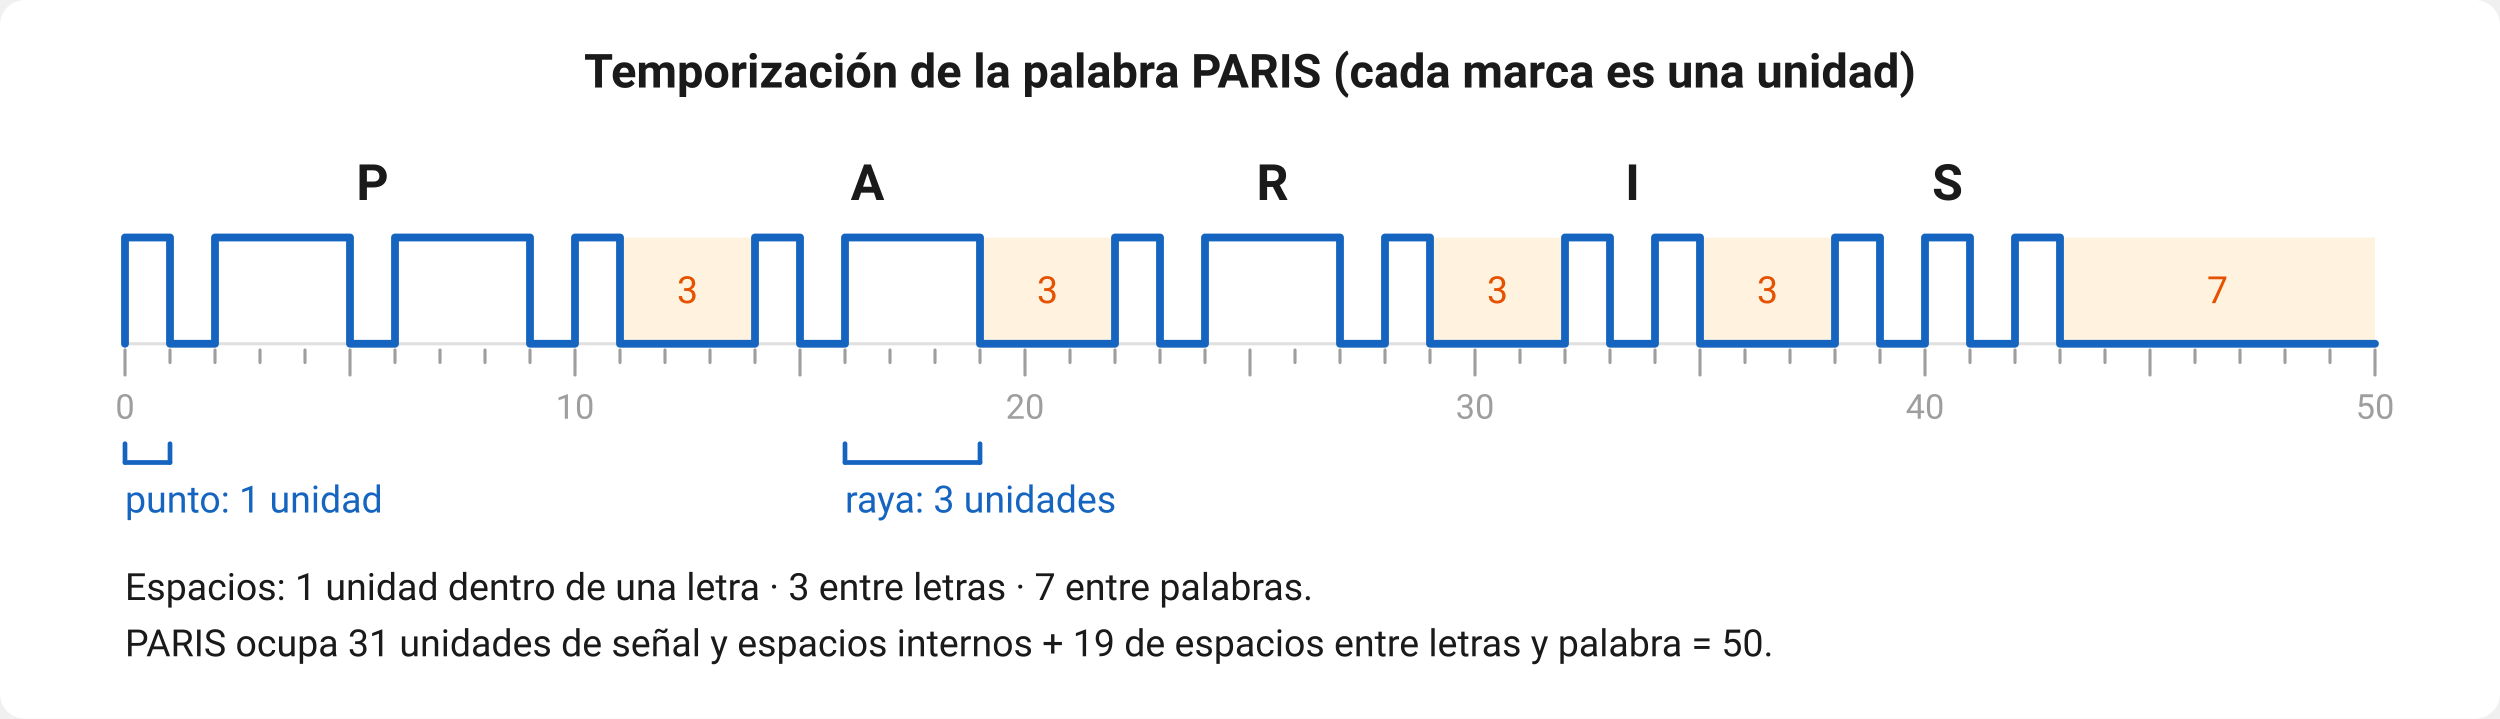
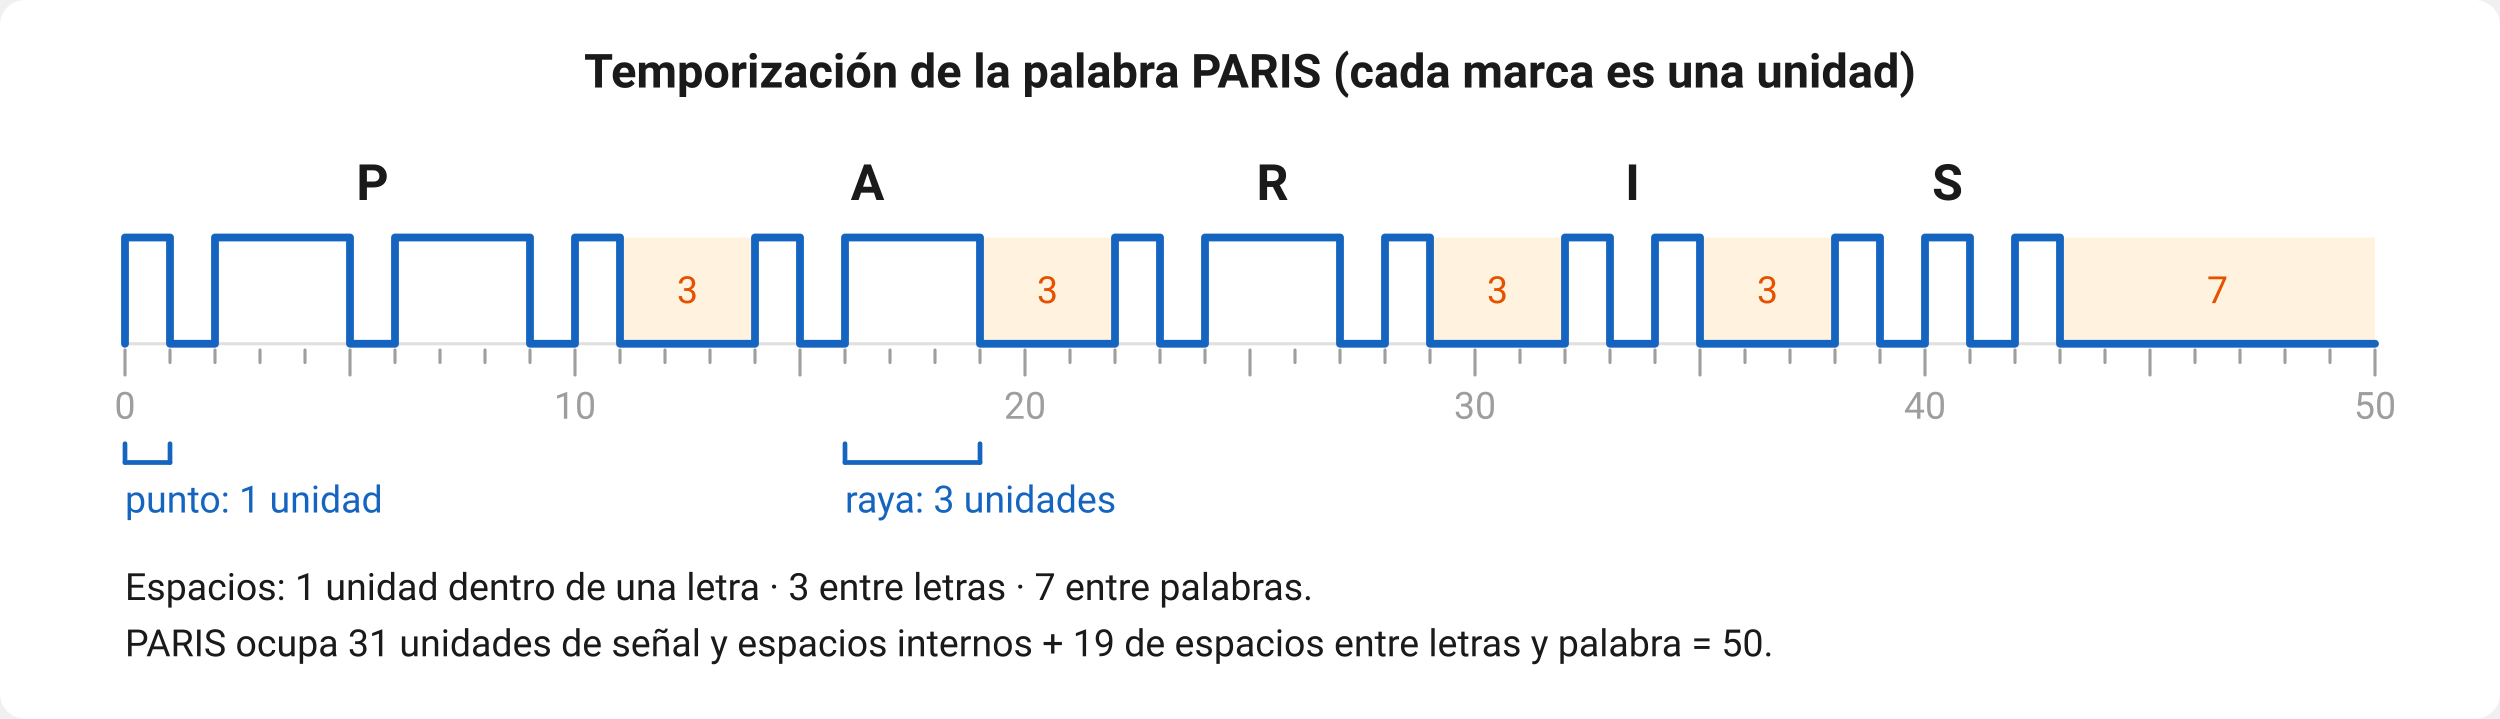
<svg xmlns="http://www.w3.org/2000/svg" viewBox="0 0 800 230" width="800" height="230" role="img" aria-labelledby="t">
  <rect width="100%" height="100%" rx="8" fill="#ffffff" />
  <g fill="none" stroke="#1a1a1a" stroke-width="2" stroke-linecap="round" stroke-linejoin="round" font-family="system-ui, -apple-system, 'Segoe UI', Roboto, sans-serif">
    <line x1="40.0" y1="112.0" x2="40.0" y2="120.0" stroke="#9e9e9e" stroke-width="1" />
-     <text x="40.0" y="134.0" font-size="11" text-anchor="middle" fill="#9e9e9e" stroke="none">0</text>
+     <text x="40.0" y="134.0" font-size="12" text-anchor="middle" fill="#9e9e9e" stroke="none">0</text>
    <line x1="54.4" y1="112.0" x2="54.4" y2="116.0" stroke="#9e9e9e" stroke-width="1" />
    <line x1="68.8" y1="112.0" x2="68.8" y2="116.0" stroke="#9e9e9e" stroke-width="1" />
    <line x1="83.2" y1="112.0" x2="83.2" y2="116.0" stroke="#9e9e9e" stroke-width="1" />
    <line x1="97.6" y1="112.0" x2="97.6" y2="116.0" stroke="#9e9e9e" stroke-width="1" />
    <line x1="112.0" y1="112.0" x2="112.0" y2="120.0" stroke="#9e9e9e" stroke-width="1" />
    <line x1="126.4" y1="112.0" x2="126.4" y2="116.0" stroke="#9e9e9e" stroke-width="1" />
    <line x1="140.8" y1="112.0" x2="140.8" y2="116.0" stroke="#9e9e9e" stroke-width="1" />
    <line x1="155.2" y1="112.0" x2="155.2" y2="116.0" stroke="#9e9e9e" stroke-width="1" />
    <line x1="169.6" y1="112.0" x2="169.6" y2="116.0" stroke="#9e9e9e" stroke-width="1" />
    <line x1="184.0" y1="112.0" x2="184.0" y2="120.0" stroke="#9e9e9e" stroke-width="1" />
-     <text x="184.0" y="134.0" font-size="11" text-anchor="middle" fill="#9e9e9e" stroke="none">10</text>
+     <text x="184.0" y="134.0" font-size="12" text-anchor="middle" fill="#9e9e9e" stroke="none">10</text>
    <line x1="198.4" y1="112.0" x2="198.4" y2="116.0" stroke="#9e9e9e" stroke-width="1" />
    <line x1="212.8" y1="112.0" x2="212.8" y2="116.0" stroke="#9e9e9e" stroke-width="1" />
    <line x1="227.2" y1="112.0" x2="227.2" y2="116.0" stroke="#9e9e9e" stroke-width="1" />
    <line x1="241.6" y1="112.0" x2="241.6" y2="116.0" stroke="#9e9e9e" stroke-width="1" />
    <line x1="256.0" y1="112.0" x2="256.0" y2="120.0" stroke="#9e9e9e" stroke-width="1" />
    <line x1="270.4" y1="112.0" x2="270.4" y2="116.0" stroke="#9e9e9e" stroke-width="1" />
    <line x1="284.8" y1="112.0" x2="284.8" y2="116.0" stroke="#9e9e9e" stroke-width="1" />
    <line x1="299.2" y1="112.0" x2="299.2" y2="116.0" stroke="#9e9e9e" stroke-width="1" />
    <line x1="313.6" y1="112.0" x2="313.6" y2="116.0" stroke="#9e9e9e" stroke-width="1" />
    <line x1="328.0" y1="112.0" x2="328.0" y2="120.0" stroke="#9e9e9e" stroke-width="1" />
-     <text x="328.0" y="134.0" font-size="11" text-anchor="middle" fill="#9e9e9e" stroke="none">20</text>
+     <text x="328.0" y="134.0" font-size="12" text-anchor="middle" fill="#9e9e9e" stroke="none">20</text>
    <line x1="342.4" y1="112.0" x2="342.4" y2="116.0" stroke="#9e9e9e" stroke-width="1" />
    <line x1="356.8" y1="112.0" x2="356.8" y2="116.0" stroke="#9e9e9e" stroke-width="1" />
    <line x1="371.2" y1="112.0" x2="371.2" y2="116.0" stroke="#9e9e9e" stroke-width="1" />
    <line x1="385.6" y1="112.0" x2="385.6" y2="116.0" stroke="#9e9e9e" stroke-width="1" />
    <line x1="400.0" y1="112.0" x2="400.0" y2="120.0" stroke="#9e9e9e" stroke-width="1" />
    <line x1="414.4" y1="112.0" x2="414.4" y2="116.0" stroke="#9e9e9e" stroke-width="1" />
    <line x1="428.8" y1="112.0" x2="428.8" y2="116.0" stroke="#9e9e9e" stroke-width="1" />
    <line x1="443.2" y1="112.0" x2="443.2" y2="116.0" stroke="#9e9e9e" stroke-width="1" />
    <line x1="457.6" y1="112.0" x2="457.6" y2="116.0" stroke="#9e9e9e" stroke-width="1" />
    <line x1="472.0" y1="112.0" x2="472.0" y2="120.0" stroke="#9e9e9e" stroke-width="1" />
-     <text x="472.0" y="134.0" font-size="11" text-anchor="middle" fill="#9e9e9e" stroke="none">30</text>
+     <text x="472.0" y="134.0" font-size="12" text-anchor="middle" fill="#9e9e9e" stroke="none">30</text>
    <line x1="486.4" y1="112.0" x2="486.4" y2="116.0" stroke="#9e9e9e" stroke-width="1" />
    <line x1="500.8" y1="112.0" x2="500.8" y2="116.0" stroke="#9e9e9e" stroke-width="1" />
    <line x1="515.2" y1="112.0" x2="515.2" y2="116.0" stroke="#9e9e9e" stroke-width="1" />
    <line x1="529.6" y1="112.0" x2="529.6" y2="116.0" stroke="#9e9e9e" stroke-width="1" />
    <line x1="544.0" y1="112.0" x2="544.0" y2="120.0" stroke="#9e9e9e" stroke-width="1" />
    <line x1="558.4" y1="112.0" x2="558.4" y2="116.0" stroke="#9e9e9e" stroke-width="1" />
    <line x1="572.8" y1="112.0" x2="572.8" y2="116.0" stroke="#9e9e9e" stroke-width="1" />
    <line x1="587.2" y1="112.0" x2="587.2" y2="116.0" stroke="#9e9e9e" stroke-width="1" />
    <line x1="601.6" y1="112.0" x2="601.6" y2="116.0" stroke="#9e9e9e" stroke-width="1" />
    <line x1="616.0" y1="112.0" x2="616.0" y2="120.0" stroke="#9e9e9e" stroke-width="1" />
-     <text x="616.0" y="134.0" font-size="11" text-anchor="middle" fill="#9e9e9e" stroke="none">40</text>
+     <text x="616.0" y="134.0" font-size="12" text-anchor="middle" fill="#9e9e9e" stroke="none">40</text>
    <line x1="630.4" y1="112.0" x2="630.4" y2="116.0" stroke="#9e9e9e" stroke-width="1" />
    <line x1="644.8" y1="112.0" x2="644.8" y2="116.0" stroke="#9e9e9e" stroke-width="1" />
    <line x1="659.2" y1="112.0" x2="659.2" y2="116.0" stroke="#9e9e9e" stroke-width="1" />
    <line x1="673.6" y1="112.0" x2="673.6" y2="116.0" stroke="#9e9e9e" stroke-width="1" />
    <line x1="688.0" y1="112.0" x2="688.0" y2="120.0" stroke="#9e9e9e" stroke-width="1" />
    <line x1="702.4" y1="112.0" x2="702.4" y2="116.0" stroke="#9e9e9e" stroke-width="1" />
    <line x1="716.8" y1="112.0" x2="716.8" y2="116.0" stroke="#9e9e9e" stroke-width="1" />
    <line x1="731.2" y1="112.0" x2="731.2" y2="116.0" stroke="#9e9e9e" stroke-width="1" />
    <line x1="745.6" y1="112.0" x2="745.6" y2="116.0" stroke="#9e9e9e" stroke-width="1" />
    <line x1="760.0" y1="112.0" x2="760.0" y2="120.0" stroke="#9e9e9e" stroke-width="1" />
-     <text x="760.0" y="134.0" font-size="11" text-anchor="middle" fill="#9e9e9e" stroke="none">50</text>
+     <text x="760.0" y="134.0" font-size="12" text-anchor="middle" fill="#9e9e9e" stroke="none">50</text>
    <line x1="40.0" y1="110.0" x2="760.0" y2="110.0" stroke="#e0e0e0" stroke-width="1" />
    <rect x="198.4" y="76.0" width="43.2" height="34.0" fill="#fff3e0" stroke="none" />
    <rect x="313.6" y="76.0" width="43.2" height="34.0" fill="#fff3e0" stroke="none" />
    <rect x="457.6" y="76.0" width="43.2" height="34.0" fill="#fff3e0" stroke="none" />
    <rect x="544.0" y="76.0" width="43.2" height="34.0" fill="#fff3e0" stroke="none" />
    <rect x="659.2" y="76.0" width="100.8" height="34.0" fill="#fff3e0" stroke="none" />
    <polyline points="40.0,110.0 40.0,110.0 40.0,76.0 54.4,76.0 54.4,110.0 68.8,110.0 68.8,76.0 112.0,76.0 112.0,110.0 126.4,110.0 126.4,76.0 169.6,76.0 169.6,110.0 184.0,110.0 184.0,76.0 198.4,76.0 198.4,110.0 241.6,110.0 241.6,76.0 256.0,76.0 256.0,110.0 270.4,110.0 270.4,76.0 313.6,76.0 313.6,110.0 356.8,110.0 356.8,76.0 371.2,76.0 371.2,110.0 385.6,110.0 385.6,76.0 428.8,76.0 428.8,110.0 443.2,110.0 443.2,76.0 457.6,76.0 457.6,110.0 500.8,110.0 500.8,76.0 515.2,76.0 515.2,110.0 529.6,110.0 529.6,76.0 544.0,76.0 544.0,110.0 587.2,110.0 587.2,76.0 601.6,76.0 601.6,110.0 616.0,110.0 616.0,76.0 630.4,76.0 630.4,110.0 644.8,110.0 644.8,76.0 659.2,76.0 659.2,110.0 760.0,110.0" stroke="#1565c0" stroke-width="2.5" />
    <text x="119.2" y="64.0" font-size="16" text-anchor="middle" fill="#1a1a1a" stroke="none" font-weight="600">P</text>
    <text x="220.0" y="97.0" font-size="12" text-anchor="middle" fill="#e65100" stroke="none">3</text>
    <text x="277.6" y="64.0" font-size="16" text-anchor="middle" fill="#1a1a1a" stroke="none" font-weight="600">A</text>
    <text x="335.2" y="97.0" font-size="12" text-anchor="middle" fill="#e65100" stroke="none">3</text>
    <text x="407.2" y="64.0" font-size="16" text-anchor="middle" fill="#1a1a1a" stroke="none" font-weight="600">R</text>
    <text x="479.2" y="97.0" font-size="12" text-anchor="middle" fill="#e65100" stroke="none">3</text>
    <text x="522.4" y="64.0" font-size="16" text-anchor="middle" fill="#1a1a1a" stroke="none" font-weight="600">I</text>
    <text x="565.6" y="97.0" font-size="12" text-anchor="middle" fill="#e65100" stroke="none">3</text>
    <text x="623.2" y="64.0" font-size="16" text-anchor="middle" fill="#1a1a1a" stroke="none" font-weight="600">S</text>
    <text x="709.6" y="97.0" font-size="12" text-anchor="middle" fill="#e65100" stroke="none">7</text>
    <line x1="40.0" y1="142.0" x2="40.0" y2="148.0" stroke="#1565c0" stroke-width="1.5" />
    <line x1="54.4" y1="142.0" x2="54.4" y2="148.0" stroke="#1565c0" stroke-width="1.5" />
    <line x1="40.0" y1="148.0" x2="54.4" y2="148.0" stroke="#1565c0" stroke-width="1.5" />
    <text x="40.0" y="164.0" font-size="12" text-anchor="start" fill="#1565c0" stroke="none">punto: 1 unidad</text>
    <line x1="270.4" y1="142.0" x2="270.4" y2="148.0" stroke="#1565c0" stroke-width="1.5" />
    <line x1="313.6" y1="142.0" x2="313.6" y2="148.0" stroke="#1565c0" stroke-width="1.5" />
    <line x1="270.4" y1="148.0" x2="313.6" y2="148.0" stroke="#1565c0" stroke-width="1.5" />
    <text x="270.4" y="164.0" font-size="12" text-anchor="start" fill="#1565c0" stroke="none">raya: 3 unidades</text>
    <text x="40.0" y="192.0" font-size="12" text-anchor="start" fill="#1a1a1a" stroke="none">Espacios: 1 unidad dentro de una letra · 3 entre letras · 7 entre palabras.</text>
    <text x="40.0" y="210.0" font-size="12" text-anchor="start" fill="#1a1a1a" stroke="none">PARIS ocupa 31 unidades de señal y espacios internos + 19 de espacios entre letras y palabra = 50.</text>
    <text x="400.0" y="28.0" font-size="15" text-anchor="middle" fill="#1a1a1a" stroke="none" font-weight="600">Temporización de la palabra PARIS (cada marca es una unidad)</text>
  </g>
</svg>
